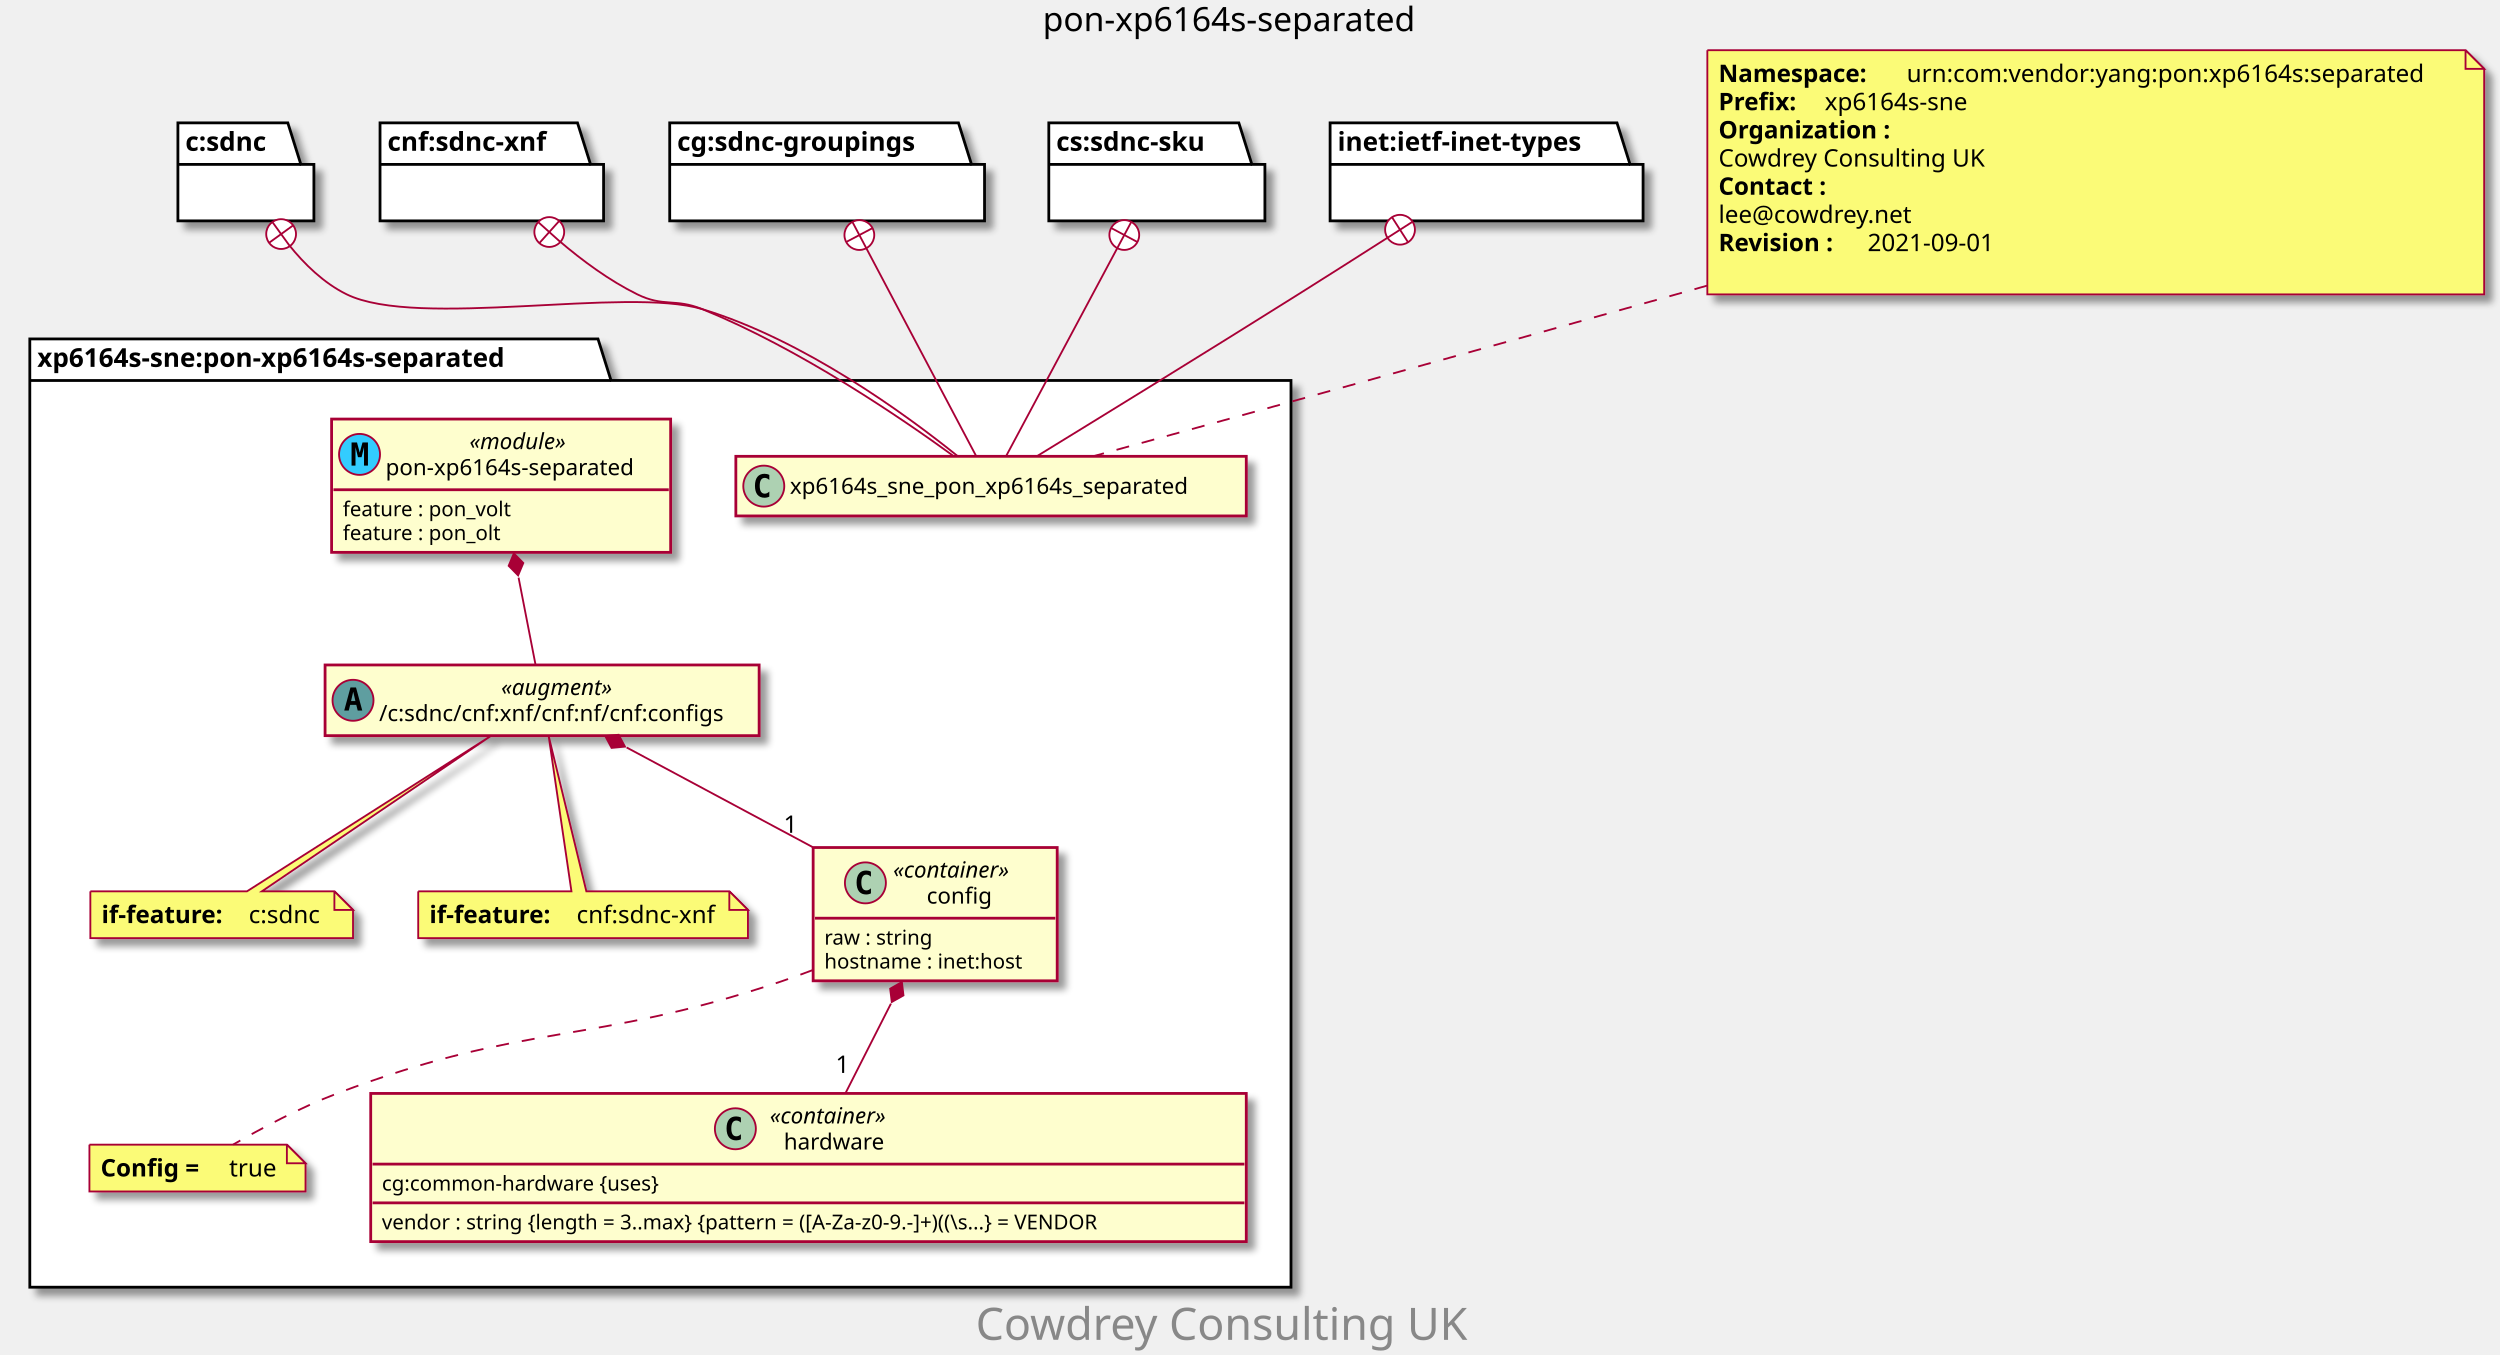
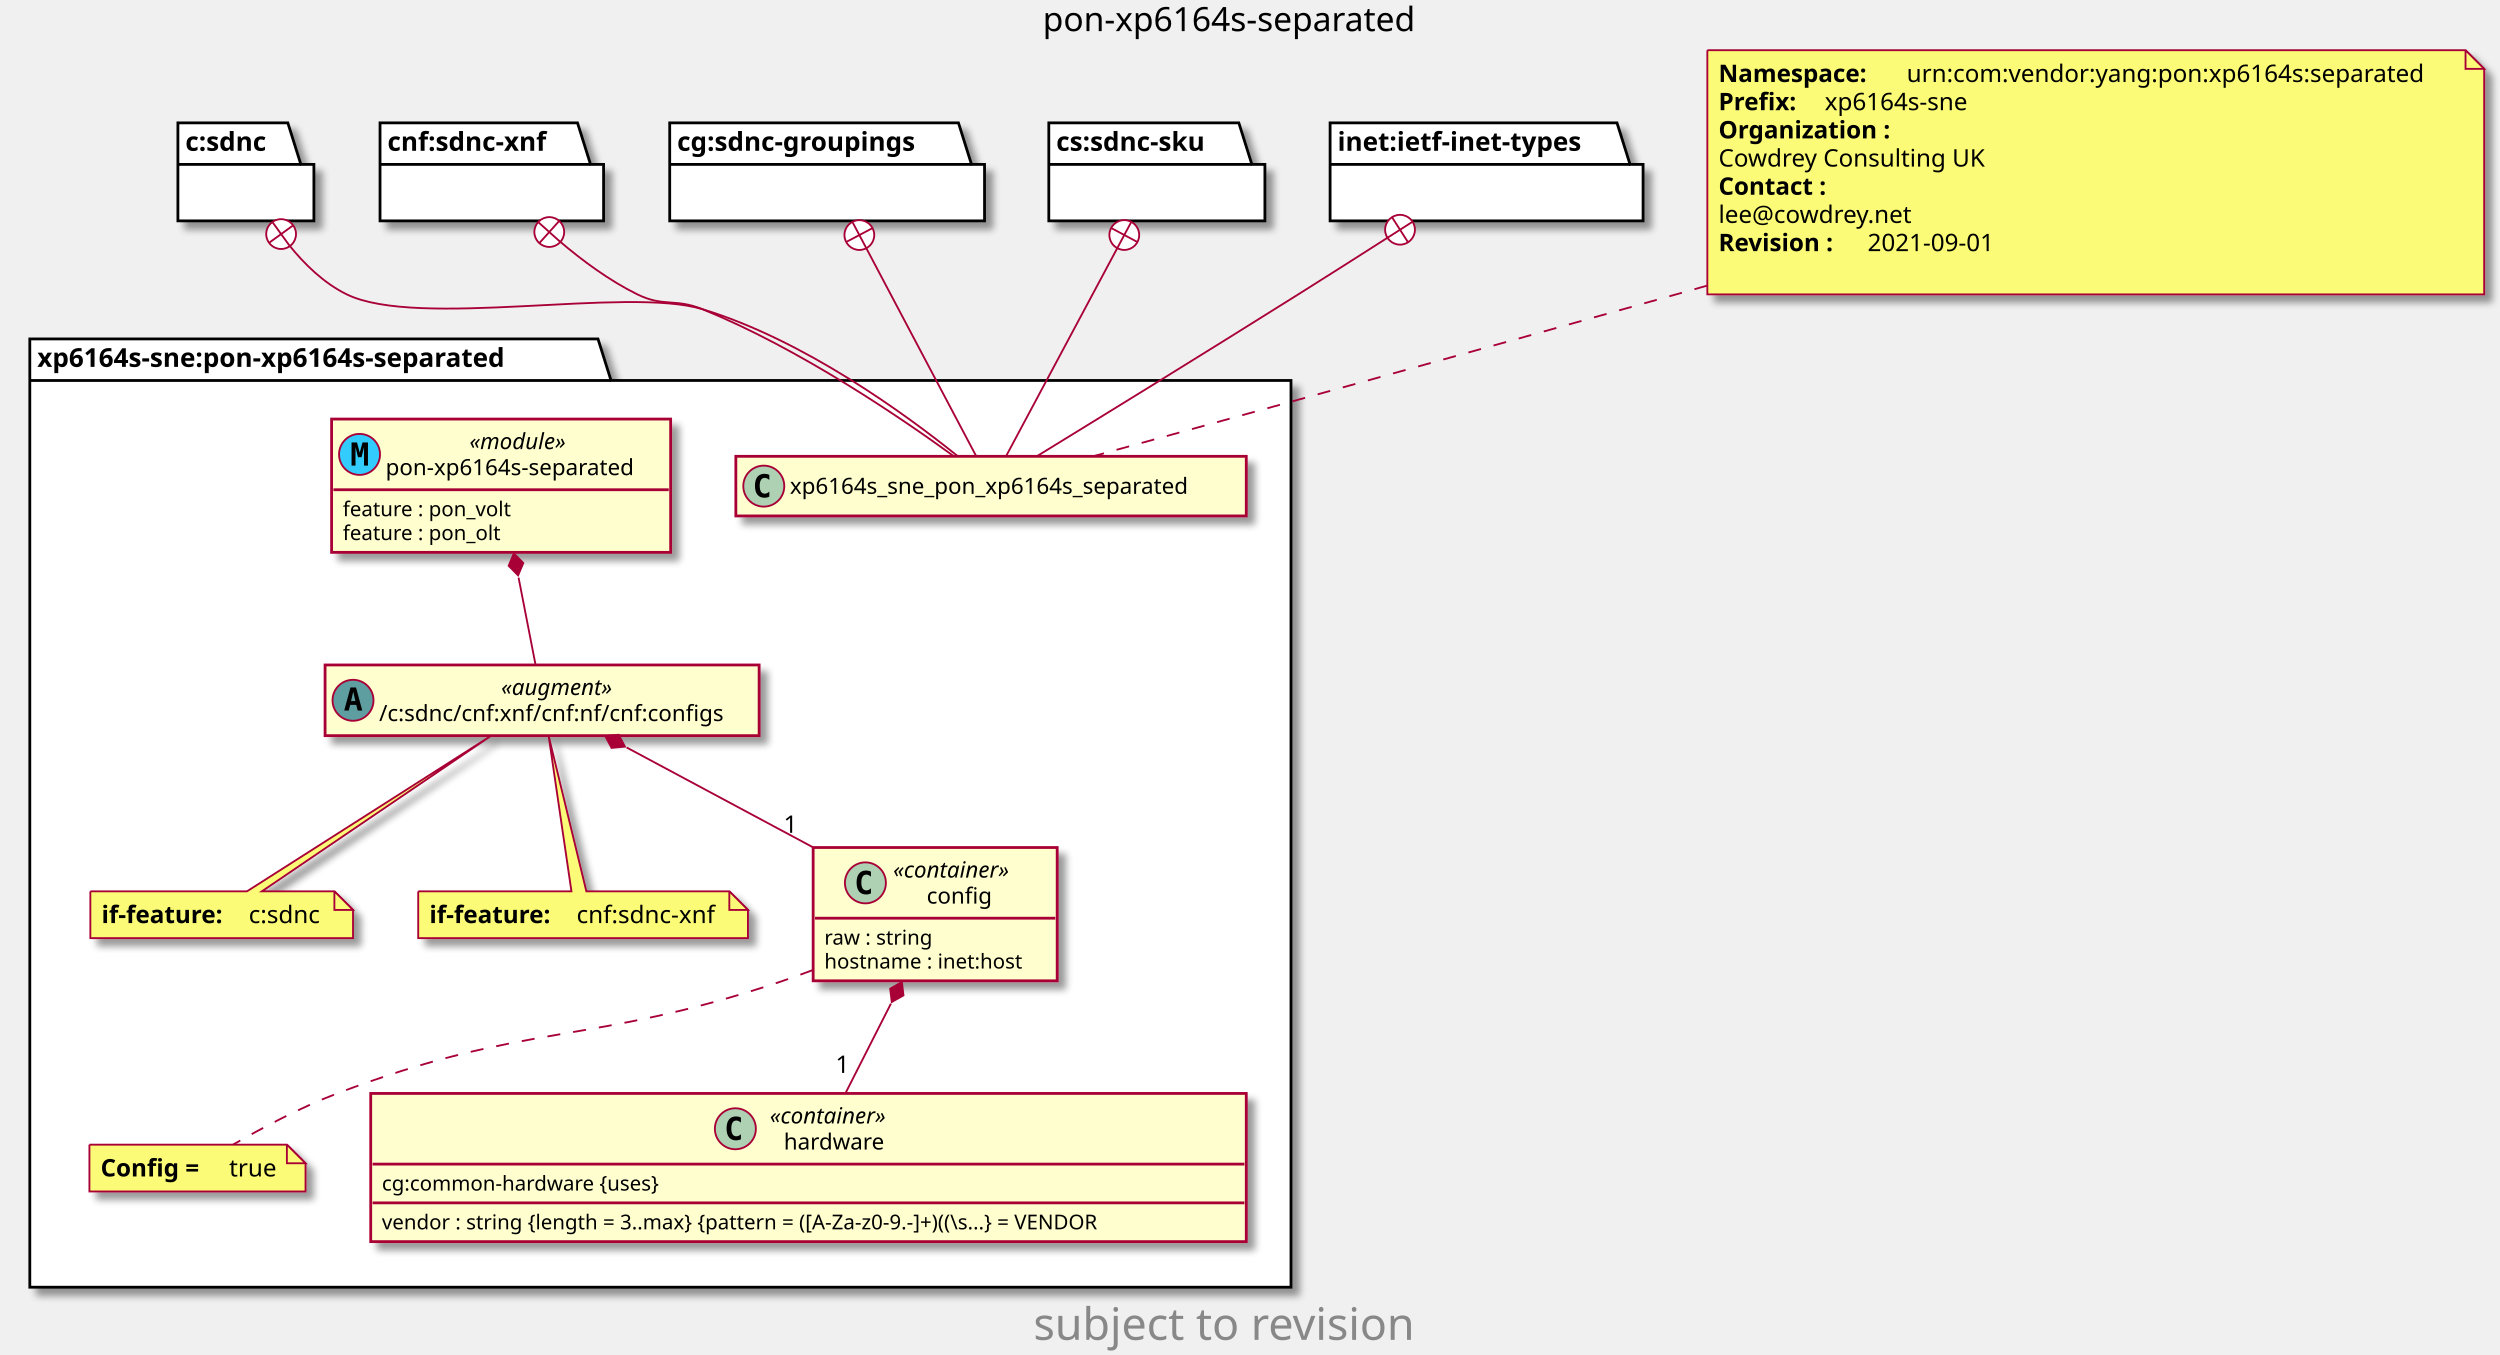
<svg xmlns="http://www.w3.org/2000/svg" contentScriptType="application/ecmascript" contentStyleType="text/css" height="727px" preserveAspectRatio="none" style="width:1342px;height:727px;background:#FFFFFF;" version="1.1" viewBox="0 0 1342 727" width="1342px" zoomAndPan="magnify">
  <defs>
-     <filter height="300%" id="f162gcsrbl47yo" width="300%" x="-1" y="-1">
+     <filter height="300%" id="f17l6xcns3ka4v" width="300%" x="-1" y="-1">
      <feGaussianBlur result="blurOut" stdDeviation="2.0" />
      <feColorMatrix in="blurOut" result="blurOut2" type="matrix" values="0 0 0 0 0 0 0 0 0 0 0 0 0 0 0 0 0 0 .4 0" />
      <feOffset dx="4.0" dy="4.0" in="blurOut2" result="blurOut3" />
      <feBlend in="SourceGraphic" in2="blurOut3" mode="normal" />
    </filter>
  </defs>
  <g>
    <text fill="#000000" font-family="sans-serif" font-size="18" lengthAdjust="spacing" textLength="208" x="559.75" y="16.708">pon-xp6164s-separated</text>
-     <polygon fill="#FFFFFF" filter="url(#f162gcsrbl47yo)" points="16,181.953,321,181.953,328,204.25,693,204.25,693,690.953,16,690.953,16,181.953" style="stroke:#000000;stroke-width:1.5;" />
+     <polygon fill="#FFFFFF" filter="url(#f17l6xcns3ka4v)" points="16,181.953,321,181.953,328,204.25,693,204.25,693,690.953,16,690.953,16,181.953" style="stroke:#000000;stroke-width:1.5;" />
    <line style="stroke:#000000;stroke-width:1.5;" x1="16" x2="328" y1="204.25" y2="204.25" />
    <text fill="#000000" font-family="sans-serif" font-size="14" font-weight="bold" lengthAdjust="spacing" textLength="299" x="20" y="196.948">xp6164s-sne:pon-xp6164s-separated</text>
-     <polygon fill="#FFFFFF" filter="url(#f162gcsrbl47yo)" points="95.5,65.953,154.5,65.953,161.5,88.25,168.5,88.25,168.5,118.547,95.5,118.547,95.5,65.953" style="stroke:#000000;stroke-width:1.5;" />
+     <polygon fill="#FFFFFF" filter="url(#f17l6xcns3ka4v)" points="95.5,65.953,154.5,65.953,161.5,88.25,168.5,88.25,168.5,118.547,95.5,118.547,95.5,65.953" style="stroke:#000000;stroke-width:1.5;" />
    <line style="stroke:#000000;stroke-width:1.5;" x1="95.5" x2="161.5" y1="88.25" y2="88.25" />
    <text fill="#000000" font-family="sans-serif" font-size="14" font-weight="bold" lengthAdjust="spacing" textLength="53" x="99.5" y="80.948">c:sdnc</text>
-     <polygon fill="#FFFFFF" filter="url(#f162gcsrbl47yo)" points="204,65.953,310,65.953,317,88.25,324,88.25,324,118.547,204,118.547,204,65.953" style="stroke:#000000;stroke-width:1.5;" />
+     <polygon fill="#FFFFFF" filter="url(#f17l6xcns3ka4v)" points="204,65.953,310,65.953,317,88.25,324,88.25,324,118.547,204,118.547,204,65.953" style="stroke:#000000;stroke-width:1.5;" />
    <line style="stroke:#000000;stroke-width:1.5;" x1="204" x2="317" y1="88.25" y2="88.25" />
    <text fill="#000000" font-family="sans-serif" font-size="14" font-weight="bold" lengthAdjust="spacing" textLength="100" x="208" y="80.948">cnf:sdnc-xnf</text>
-     <polygon fill="#FFFFFF" filter="url(#f162gcsrbl47yo)" points="359.5,65.953,514.5,65.953,521.5,88.25,528.5,88.25,528.5,118.547,359.5,118.547,359.5,65.953" style="stroke:#000000;stroke-width:1.5;" />
+     <polygon fill="#FFFFFF" filter="url(#f17l6xcns3ka4v)" points="359.5,65.953,514.5,65.953,521.5,88.25,528.5,88.25,528.5,118.547,359.5,118.547,359.5,65.953" style="stroke:#000000;stroke-width:1.5;" />
    <line style="stroke:#000000;stroke-width:1.5;" x1="359.5" x2="521.5" y1="88.25" y2="88.25" />
    <text fill="#000000" font-family="sans-serif" font-size="14" font-weight="bold" lengthAdjust="spacing" textLength="149" x="363.5" y="80.948">cg:sdnc-groupings</text>
-     <polygon fill="#FFFFFF" filter="url(#f162gcsrbl47yo)" points="563,65.953,665,65.953,672,88.25,679,88.25,679,118.547,563,118.547,563,65.953" style="stroke:#000000;stroke-width:1.5;" />
+     <polygon fill="#FFFFFF" filter="url(#f17l6xcns3ka4v)" points="563,65.953,665,65.953,672,88.25,679,88.25,679,118.547,563,118.547,563,65.953" style="stroke:#000000;stroke-width:1.5;" />
    <line style="stroke:#000000;stroke-width:1.5;" x1="563" x2="672" y1="88.25" y2="88.25" />
    <text fill="#000000" font-family="sans-serif" font-size="14" font-weight="bold" lengthAdjust="spacing" textLength="96" x="567" y="80.948">cs:sdnc-sku</text>
-     <polygon fill="#FFFFFF" filter="url(#f162gcsrbl47yo)" points="714,65.953,868,65.953,875,88.25,882,88.25,882,118.547,714,118.547,714,65.953" style="stroke:#000000;stroke-width:1.5;" />
+     <polygon fill="#FFFFFF" filter="url(#f17l6xcns3ka4v)" points="714,65.953,868,65.953,875,88.25,882,88.25,882,118.547,714,118.547,714,65.953" style="stroke:#000000;stroke-width:1.5;" />
    <line style="stroke:#000000;stroke-width:1.5;" x1="714" x2="875" y1="88.25" y2="88.25" />
    <text fill="#000000" font-family="sans-serif" font-size="14" font-weight="bold" lengthAdjust="spacing" textLength="148" x="718" y="80.948">inet:ietf-inet-types</text>
-     <rect fill="#FEFECE" filter="url(#f162gcsrbl47yo)" height="32" id="xp6164s_sne_pon_xp6164s_separated" style="stroke:#A80036;stroke-width:1.5;" width="274" x="395" y="244.953" />
+     <rect fill="#FEFECE" filter="url(#f17l6xcns3ka4v)" height="32" id="xp6164s_sne_pon_xp6164s_separated" style="stroke:#A80036;stroke-width:1.5;" width="274" x="395" y="244.953" />
    <ellipse cx="410" cy="260.953" fill="#ADD1B2" rx="11" ry="11" style="stroke:#A80036;stroke-width:1.0;" />
    <path d="M412.969,266.594 Q412.391,266.891 411.75,267.031 Q411.109,267.188 410.406,267.188 Q407.906,267.188 406.578,265.547 Q405.266,263.891 405.266,260.766 Q405.266,257.641 406.578,255.984 Q407.906,254.328 410.406,254.328 Q411.109,254.328 411.75,254.484 Q412.406,254.641 412.969,254.938 L412.969,257.656 Q412.344,257.078 411.75,256.812 Q411.156,256.531 410.531,256.531 Q409.188,256.531 408.5,257.609 Q407.812,258.672 407.812,260.766 Q407.812,262.859 408.5,263.938 Q409.188,265 410.531,265 Q411.156,265 411.75,264.734 Q412.344,264.453 412.969,263.875 L412.969,266.594 Z " fill="#000000" />
    <text fill="#000000" font-family="sans-serif" font-size="12" lengthAdjust="spacing" textLength="242" x="424" y="265.107">xp6164s_sne_pon_xp6164s_separated</text>
-     <rect codeLine="32" fill="#FEFECE" filter="url(#f162gcsrbl47yo)" height="71.547" id="pon_xp6164s_separated" style="stroke:#A80036;stroke-width:1.5;" width="182" x="178" y="224.953" />
+     <rect codeLine="32" fill="#FEFECE" filter="url(#f17l6xcns3ka4v)" height="71.547" id="pon_xp6164s_separated" style="stroke:#A80036;stroke-width:1.5;" width="182" x="178" y="224.953" />
    <ellipse cx="193" cy="243.922" fill="#33CCFF" rx="11" ry="11" style="stroke:#A80036;stroke-width:1.0;" />
    <path d="M188.719,237.531 L191.641,237.531 L193.109,242.969 L194.578,237.531 L197.516,237.531 L197.516,249.922 L195.406,249.922 L195.406,240 L194.094,245.422 L192.156,245.422 L190.828,240 L190.828,249.922 L188.719,249.922 L188.719,237.531 Z " fill="#000000" />
    <text fill="#000000" font-family="sans-serif" font-size="12" font-style="italic" lengthAdjust="spacing" textLength="60" x="252" y="241.092">«module»</text>
    <text fill="#000000" font-family="sans-serif" font-size="12" lengthAdjust="spacing" textLength="150" x="207" y="255.06">pon-xp6164s-separated</text>
    <line style="stroke:#A80036;stroke-width:1.5;" x1="179" x2="359" y1="262.891" y2="262.891" />
    <text fill="#000000" font-family="sans-serif" font-size="11" lengthAdjust="spacing" textLength="100" x="184" y="277.101">feature : pon_volt</text>
    <text fill="#000000" font-family="sans-serif" font-size="11" lengthAdjust="spacing" textLength="94" x="184" y="289.906">feature : pon_olt</text>
-     <rect codeLine="35" fill="#FEFECE" filter="url(#f162gcsrbl47yo)" height="37.938" id="c_sdnc_cnf_xnf_cnf_nf_cnf_configs" style="stroke:#A80036;stroke-width:1.5;" width="233" x="174.5" y="356.953" />
+     <rect codeLine="35" fill="#FEFECE" filter="url(#f17l6xcns3ka4v)" height="37.938" id="c_sdnc_cnf_xnf_cnf_nf_cnf_configs" style="stroke:#A80036;stroke-width:1.5;" width="233" x="174.5" y="356.953" />
    <ellipse cx="189.5" cy="375.922" fill="#5F9EA0" rx="11" ry="11" style="stroke:#A80036;stroke-width:1.0;" />
    <path d="M189.609,371.266 L188.453,376.344 L190.781,376.344 L189.609,371.266 Z M188.125,369.031 L191.109,369.031 L194.469,381.422 L192.016,381.422 L191.25,378.359 L187.969,378.359 L187.219,381.422 L184.781,381.422 L188.125,369.031 Z " fill="#000000" />
    <text fill="#000000" font-family="sans-serif" font-size="12" font-style="italic" lengthAdjust="spacing" textLength="70" x="269" y="373.092">«augment»</text>
    <text fill="#000000" font-family="sans-serif" font-size="12" lengthAdjust="spacing" textLength="201" x="203.5" y="387.06">/c:sdnc/cnf:xnf/cnf:nf/cnf:configs</text>
-     <path d="M48.5,478.453 L48.5,503.586 A0,0 0 0 0 48.5,503.586 L189.5,503.586 A0,0 0 0 0 189.5,503.586 L189.5,488.453 L179.5,478.453 L140.59,478.453 L263.37,395.113 L132.59,478.453 L48.5,478.453 A0,0 0 0 0 48.5,478.453 " fill="#FBFB77" filter="url(#f162gcsrbl47yo)" style="stroke:#A80036;stroke-width:1.0;" />
+     <path d="M48.5,478.453 L48.5,503.586 A0,0 0 0 0 48.5,503.586 L189.5,503.586 A0,0 0 0 0 189.5,503.586 L189.5,488.453 L179.5,478.453 L140.59,478.453 L263.37,395.113 L132.59,478.453 L48.5,478.453 A0,0 0 0 0 48.5,478.453 " fill="#FBFB77" filter="url(#f17l6xcns3ka4v)" style="stroke:#A80036;stroke-width:1.0;" />
    <path d="M179.5,478.453 L179.5,488.453 L189.5,488.453 L179.5,478.453 " fill="#FBFB77" style="stroke:#A80036;stroke-width:1.0;" />
    <text fill="#000000" font-family="sans-serif" font-size="13" font-weight="bold" lengthAdjust="spacing" textLength="74" x="54.5" y="495.52">if-feature:</text>
    <text fill="#000000" font-family="sans-serif" font-size="13" lengthAdjust="spacing" textLength="41" x="133.5" y="495.52">c:sdnc</text>
-     <path d="M224.5,478.453 L224.5,503.586 A0,0 0 0 0 224.5,503.586 L401.5,503.586 A0,0 0 0 0 401.5,503.586 L401.5,488.453 L391.5,478.453 L314.75,478.453 L294.53,395.113 L306.75,478.453 L224.5,478.453 A0,0 0 0 0 224.5,478.453 " fill="#FBFB77" filter="url(#f162gcsrbl47yo)" style="stroke:#A80036;stroke-width:1.0;" />
+     <path d="M224.5,478.453 L224.5,503.586 A0,0 0 0 0 224.5,503.586 L401.5,503.586 A0,0 0 0 0 401.5,503.586 L401.5,488.453 L391.5,478.453 L314.75,478.453 L294.53,395.113 L306.75,478.453 L224.5,478.453 A0,0 0 0 0 224.5,478.453 " fill="#FBFB77" filter="url(#f17l6xcns3ka4v)" style="stroke:#A80036;stroke-width:1.0;" />
    <path d="M391.5,478.453 L391.5,488.453 L401.5,488.453 L391.5,478.453 " fill="#FBFB77" style="stroke:#A80036;stroke-width:1.0;" />
    <text fill="#000000" font-family="sans-serif" font-size="13" font-weight="bold" lengthAdjust="spacing" textLength="74" x="230.5" y="495.52">if-feature:</text>
    <text fill="#000000" font-family="sans-serif" font-size="13" lengthAdjust="spacing" textLength="77" x="309.5" y="495.52">cnf:sdnc-xnf</text>
-     <rect codeLine="43" fill="#FEFECE" filter="url(#f162gcsrbl47yo)" height="71.547" id="sdnc_I_sdnc_I_xnf_I_nf_I_configs_I_config" style="stroke:#A80036;stroke-width:1.5;" width="131" x="436.5" y="454.953" />
+     <rect codeLine="43" fill="#FEFECE" filter="url(#f17l6xcns3ka4v)" height="71.547" id="sdnc_I_sdnc_I_xnf_I_nf_I_configs_I_config" style="stroke:#A80036;stroke-width:1.5;" width="131" x="436.5" y="454.953" />
    <ellipse cx="464.55" cy="473.922" fill="#ADD1B2" rx="11" ry="11" style="stroke:#A80036;stroke-width:1.0;" />
    <path d="M467.519,479.562 Q466.941,479.859 466.3,480 Q465.659,480.156 464.956,480.156 Q462.456,480.156 461.128,478.516 Q459.816,476.859 459.816,473.734 Q459.816,470.609 461.128,468.953 Q462.456,467.297 464.956,467.297 Q465.659,467.297 466.3,467.453 Q466.956,467.609 467.519,467.906 L467.519,470.625 Q466.894,470.047 466.3,469.781 Q465.706,469.5 465.081,469.5 Q463.738,469.5 463.05,470.578 Q462.363,471.641 462.363,473.734 Q462.363,475.828 463.05,476.906 Q463.738,477.969 465.081,477.969 Q465.706,477.969 466.3,477.703 Q466.894,477.422 467.519,476.844 L467.519,479.562 Z " fill="#000000" />
    <text fill="#000000" font-family="sans-serif" font-size="12" font-style="italic" lengthAdjust="spacing" textLength="74" x="479.45" y="471.092">«container»</text>
    <text fill="#000000" font-family="sans-serif" font-size="12" lengthAdjust="spacing" textLength="38" x="497.45" y="485.06">config</text>
    <line style="stroke:#A80036;stroke-width:1.5;" x1="437.5" x2="566.5" y1="492.891" y2="492.891" />
    <text fill="#000000" font-family="sans-serif" font-size="11" lengthAdjust="spacing" textLength="66" x="442.5" y="507.101">raw : string</text>
    <text fill="#000000" font-family="sans-serif" font-size="11" lengthAdjust="spacing" textLength="119" x="442.5" y="519.906">hostname : inet:host</text>
-     <path d="M48,614.453 L48,639.586 L164,639.586 L164,624.453 L154,614.453 L48,614.453 " fill="#FBFB77" filter="url(#f162gcsrbl47yo)" style="stroke:#A80036;stroke-width:1.0;" />
+     <path d="M48,614.453 L48,639.586 L164,639.586 L164,624.453 L154,614.453 L48,614.453 " fill="#FBFB77" filter="url(#f17l6xcns3ka4v)" style="stroke:#A80036;stroke-width:1.0;" />
    <path d="M154,614.453 L154,624.453 L164,624.453 L154,614.453 " fill="#FBFB77" style="stroke:#A80036;stroke-width:1.0;" />
    <text fill="#000000" font-family="sans-serif" font-size="13" font-weight="bold" lengthAdjust="spacing" textLength="64" x="54" y="631.52">Config =</text>
    <text fill="#000000" font-family="sans-serif" font-size="13" lengthAdjust="spacing" textLength="26" x="123" y="631.52">true</text>
-     <rect codeLine="50" fill="#FEFECE" filter="url(#f162gcsrbl47yo)" height="79.547" id="sdnc_I_sdnc_I_xnf_I_nf_I_configs_I_config_I_hardware" style="stroke:#A80036;stroke-width:1.5;" width="470" x="199" y="586.953" />
+     <rect codeLine="50" fill="#FEFECE" filter="url(#f17l6xcns3ka4v)" height="79.547" id="sdnc_I_sdnc_I_xnf_I_nf_I_configs_I_config_I_hardware" style="stroke:#A80036;stroke-width:1.5;" width="470" x="199" y="586.953" />
    <ellipse cx="394.75" cy="605.922" fill="#ADD1B2" rx="11" ry="11" style="stroke:#A80036;stroke-width:1.0;" />
    <path d="M397.719,611.562 Q397.141,611.859 396.5,612 Q395.859,612.156 395.156,612.156 Q392.656,612.156 391.328,610.516 Q390.016,608.859 390.016,605.734 Q390.016,602.609 391.328,600.953 Q392.656,599.297 395.156,599.297 Q395.859,599.297 396.5,599.453 Q397.156,599.609 397.719,599.906 L397.719,602.625 Q397.094,602.047 396.5,601.781 Q395.906,601.5 395.281,601.5 Q393.938,601.5 393.25,602.578 Q392.562,603.641 392.562,605.734 Q392.562,607.828 393.25,608.906 Q393.938,609.969 395.281,609.969 Q395.906,609.969 396.5,609.703 Q397.094,609.422 397.719,608.844 L397.719,611.562 Z " fill="#000000" />
    <text fill="#000000" font-family="sans-serif" font-size="12" font-style="italic" lengthAdjust="spacing" textLength="74" x="413.25" y="603.092">«container»</text>
    <text fill="#000000" font-family="sans-serif" font-size="12" lengthAdjust="spacing" textLength="59" x="420.75" y="617.061">hardware</text>
    <line style="stroke:#A80036;stroke-width:1.5;" x1="200" x2="668" y1="624.891" y2="624.891" />
    <text fill="#000000" font-family="sans-serif" font-size="11" lengthAdjust="spacing" textLength="170" x="205" y="639.101">cg:common-hardware {uses}</text>
    <line style="stroke:#A80036;stroke-width:1.5;" x1="200" x2="668" y1="645.695" y2="645.695" />
    <text fill="#000000" font-family="sans-serif" font-size="11" lengthAdjust="spacing" textLength="458" x="205" y="659.906">vendor : string {length = 3..max} {pattern = ([A-Za-z0-9.-]+)((\s...}   = VENDOR</text>
-     <path d="M916.5,26.953 L916.5,158.016 L1333.5,158.016 L1333.5,36.953 L1323.5,26.953 L916.5,26.953 " fill="#FBFB77" filter="url(#f162gcsrbl47yo)" style="stroke:#A80036;stroke-width:1.0;" />
+     <path d="M916.5,26.953 L916.5,158.016 L1333.5,158.016 L1333.5,36.953 L1323.5,26.953 L916.5,26.953 " fill="#FBFB77" filter="url(#f17l6xcns3ka4v)" style="stroke:#A80036;stroke-width:1.0;" />
    <path d="M1323.5,26.953 L1323.5,36.953 L1333.5,36.953 L1323.5,26.953 " fill="#FBFB77" style="stroke:#A80036;stroke-width:1.0;" />
    <text fill="#000000" font-family="sans-serif" font-size="13" font-weight="bold" lengthAdjust="spacing" textLength="92" x="922.5" y="44.02">Namespace:</text>
    <text fill="#000000" font-family="sans-serif" font-size="13" lengthAdjust="spacing" textLength="291" x="1023.5" y="44.02">urn:com:vendor:yang:pon:xp6164s:separated</text>
    <text fill="#000000" font-family="sans-serif" font-size="13" font-weight="bold" lengthAdjust="spacing" textLength="48" x="922.5" y="59.153">Prefix:</text>
    <text fill="#000000" font-family="sans-serif" font-size="13" lengthAdjust="spacing" textLength="82" x="979.5" y="59.153">xp6164s-sne</text>
    <text fill="#000000" font-family="sans-serif" font-size="13" font-weight="bold" lengthAdjust="spacing" textLength="104" x="922.5" y="74.286">Organization :</text>
    <text fill="#000000" font-family="sans-serif" font-size="13" lengthAdjust="spacing" textLength="147" x="922.5" y="89.418">Cowdrey Consulting UK</text>
    <text fill="#000000" font-family="sans-serif" font-size="13" font-weight="bold" lengthAdjust="spacing" textLength="67" x="922.5" y="104.551">Contact :</text>
    <text fill="#000000" font-family="sans-serif" font-size="13" lengthAdjust="spacing" textLength="109" x="922.5" y="119.684">lee@cowdrey.net</text>
    <text fill="#000000" font-family="sans-serif" font-size="13" font-weight="bold" lengthAdjust="spacing" textLength="71" x="922.5" y="134.817">Revision :</text>
    <text fill="#000000" font-family="sans-serif" font-size="13" lengthAdjust="spacing" textLength="74" x="1002.5" y="134.817">2021-09-01</text>
    <text fill="#000000" font-family="sans-serif" font-size="13" lengthAdjust="spacing" textLength="0" x="926.5" y="149.95" />
    <path d="M916.32,153.343 C910.83,154.893 905.38,156.433 900,157.953 C788.97,189.253 658.86,225.123 586.91,244.893 " fill="none" id="GMN8-xp6164s_sne_pon_xp6164s_separated" style="stroke:#A80036;stroke-width:1.0;stroke-dasharray:7.0,7.0;" />
    <path codeLine="27" d="M155.06,131.393 C163.42,141.853 173.85,151.973 186,157.953 C224.11,176.733 336.34,153.663 377,165.953 C431.53,182.433 486.43,222.603 513.92,244.723 " fill="none" id="c_sdnc-backto-xp6164s_sne_pon_xp6164s_separated" style="stroke:#A80036;stroke-width:1.0;" />
    <ellipse cx="150.901" cy="125.653" fill="#FFFFFF" rx="8" ry="8" style="stroke:#A80036;stroke-width:1.0;" />
    <line style="stroke:#A80036;stroke-width:1.0;" x1="155.592" x2="146.21" y1="132.134" y2="119.173" />
    <line style="stroke:#A80036;stroke-width:1.0;" x1="144.421" x2="157.381" y1="130.344" y2="120.963" />
    <path codeLine="28" d="M300.09,129.233 C312.51,139.853 327.07,150.593 342,157.953 C356.31,165.003 362.21,159.963 377,165.953 C428.92,186.983 483.58,224.213 512.06,244.953 " fill="none" id="cnf_sdnc_xnf-backto-xp6164s_sne_pon_xp6164s_separated" style="stroke:#A80036;stroke-width:1.0;" />
    <ellipse cx="294.847" cy="124.553" fill="#FFFFFF" rx="8" ry="8" style="stroke:#A80036;stroke-width:1.0;" />
    <line style="stroke:#A80036;stroke-width:1.0;" x1="300.804" x2="288.89" y1="129.893" y2="119.213" />
    <line style="stroke:#A80036;stroke-width:1.0;" x1="289.507" x2="300.187" y1="130.51" y2="118.596" />
    <path codeLine="29" d="M464.6,132.423 C483.48,168.143 510.46,219.203 523.84,244.513 " fill="none" id="cg_sdnc_groupings-backto-xp6164s_sne_pon_xp6164s_separated" style="stroke:#A80036;stroke-width:1.0;" />
    <ellipse cx="461.298" cy="126.176" fill="#FFFFFF" rx="8" ry="8" style="stroke:#A80036;stroke-width:1.0;" />
    <line style="stroke:#A80036;stroke-width:1.0;" x1="465.036" x2="457.56" y1="133.249" y2="119.103" />
    <line style="stroke:#A80036;stroke-width:1.0;" x1="454.225" x2="468.371" y1="129.914" y2="122.438" />
    <path codeLine="30" d="M600.17,132.423 C581.08,168.143 553.78,219.203 540.25,244.513 " fill="none" id="cs_sdnc_sku-backto-xp6164s_sne_pon_xp6164s_separated" style="stroke:#A80036;stroke-width:1.0;" />
    <ellipse cx="603.519" cy="126.158" fill="#FFFFFF" rx="8" ry="8" style="stroke:#A80036;stroke-width:1.0;" />
    <line style="stroke:#A80036;stroke-width:1.0;" x1="599.747" x2="607.29" y1="133.214" y2="119.103" />
    <line style="stroke:#A80036;stroke-width:1.0;" x1="596.463" x2="610.574" y1="122.387" y2="129.93" />
    <path codeLine="31" d="M745.59,127.123 C729.99,137.103 712.83,148.013 697,157.953 C647.38,189.133 588.99,225.043 556.67,244.853 " fill="none" id="inet_ietf_inet_types-backto-xp6164s_sne_pon_xp6164s_separated" style="stroke:#A80036;stroke-width:1.0;" />
    <ellipse cx="751.53" cy="123.323" fill="#FFFFFF" rx="8" ry="8" style="stroke:#A80036;stroke-width:1.0;" />
    <line style="stroke:#A80036;stroke-width:1.0;" x1="744.791" x2="758.27" y1="127.634" y2="119.013" />
    <line style="stroke:#A80036;stroke-width:1.0;" x1="747.22" x2="755.841" y1="116.584" y2="130.063" />
    <path codeLine="36" d="M278.37,310.073 C281.6,326.663 285.02,344.243 287.49,356.913 " fill="none" id="pon_xp6164s_separated-backto-c_sdnc_cnf_xnf_cnf_nf_cnf_configs" style="stroke:#A80036;stroke-width:1.0;" />
    <polygon fill="#A80036" points="275.84,297.083,273.054,303.734,278.122,308.864,280.908,302.213,275.84,297.083" style="stroke:#A80036;stroke-width:1.0;" />
    <path codeLine="44" d="M336.38,401.253 C365.51,416.853 403.81,437.373 436.25,454.743 " fill="none" id="c_sdnc_cnf_xnf_cnf_nf_cnf_configs-backto-sdnc_I_sdnc_I_xnf_I_nf_I_configs_I_config" style="stroke:#A80036;stroke-width:1.0;" />
    <polygon fill="#A80036" points="324.9,395.113,328.298,401.474,335.476,400.783,332.078,394.423,324.9,395.113" style="stroke:#A80036;stroke-width:1.0;" />
    <text fill="#000000" font-family="sans-serif" font-size="13" lengthAdjust="spacing" textLength="8" x="420.621" y="447.061">1</text>
    <path d="M436.2,520.763 C430.43,522.973 424.64,525.063 419,526.953 C315.55,561.583 282.97,548.193 181,586.953 C161.25,594.463 139.98,605.863 125.16,614.403 " fill="none" id="sdnc_I_sdnc_I_xnf_I_nf_I_configs_I_config-GMN28" style="stroke:#A80036;stroke-width:1.0;stroke-dasharray:7.0,7.0;" />
    <path codeLine="51" d="M478.25,538.753 C470.3,554.423 461.53,571.713 453.9,586.733 " fill="none" id="sdnc_I_sdnc_I_xnf_I_nf_I_configs_I_config-backto-sdnc_I_sdnc_I_xnf_I_nf_I_configs_I_config_I_hardware" style="stroke:#A80036;stroke-width:1.0;" />
    <polygon fill="#A80036" points="484.13,527.163,477.848,530.704,478.7,537.864,484.982,534.324,484.13,527.163" style="stroke:#A80036;stroke-width:1.0;" />
    <text fill="#000000" font-family="sans-serif" font-size="13" lengthAdjust="spacing" textLength="8" x="448.533" y="575.945">1</text>
-     <text fill="#888888" font-family="sans-serif" font-size="24" lengthAdjust="spacing" textLength="280" x="523.75" y="719.231">Cowdrey Consulting UK</text>
+     <text fill="#888888" font-family="sans-serif" font-size="24" lengthAdjust="spacing" textLength="218" x="554.75" y="719.231">subject to revision</text>
  </g>
</svg>
